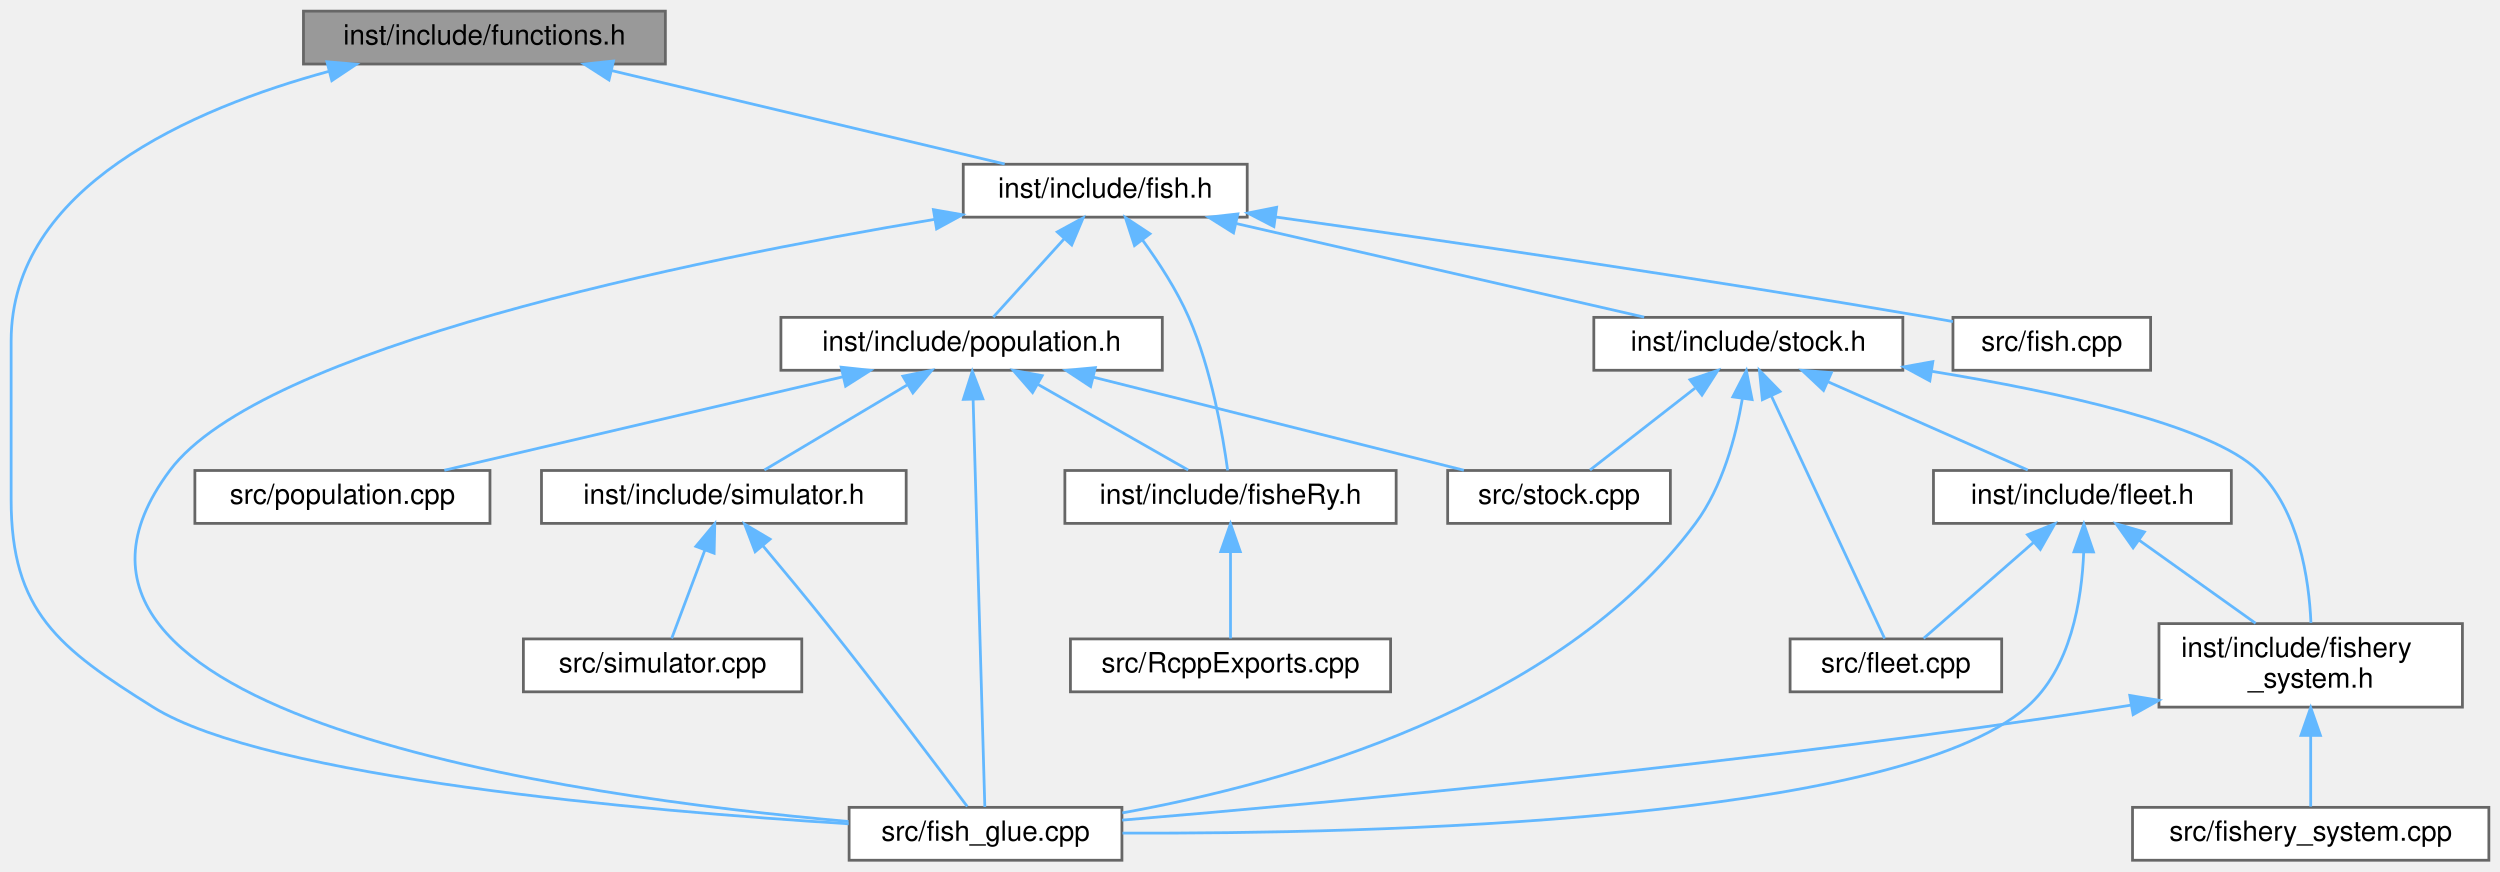
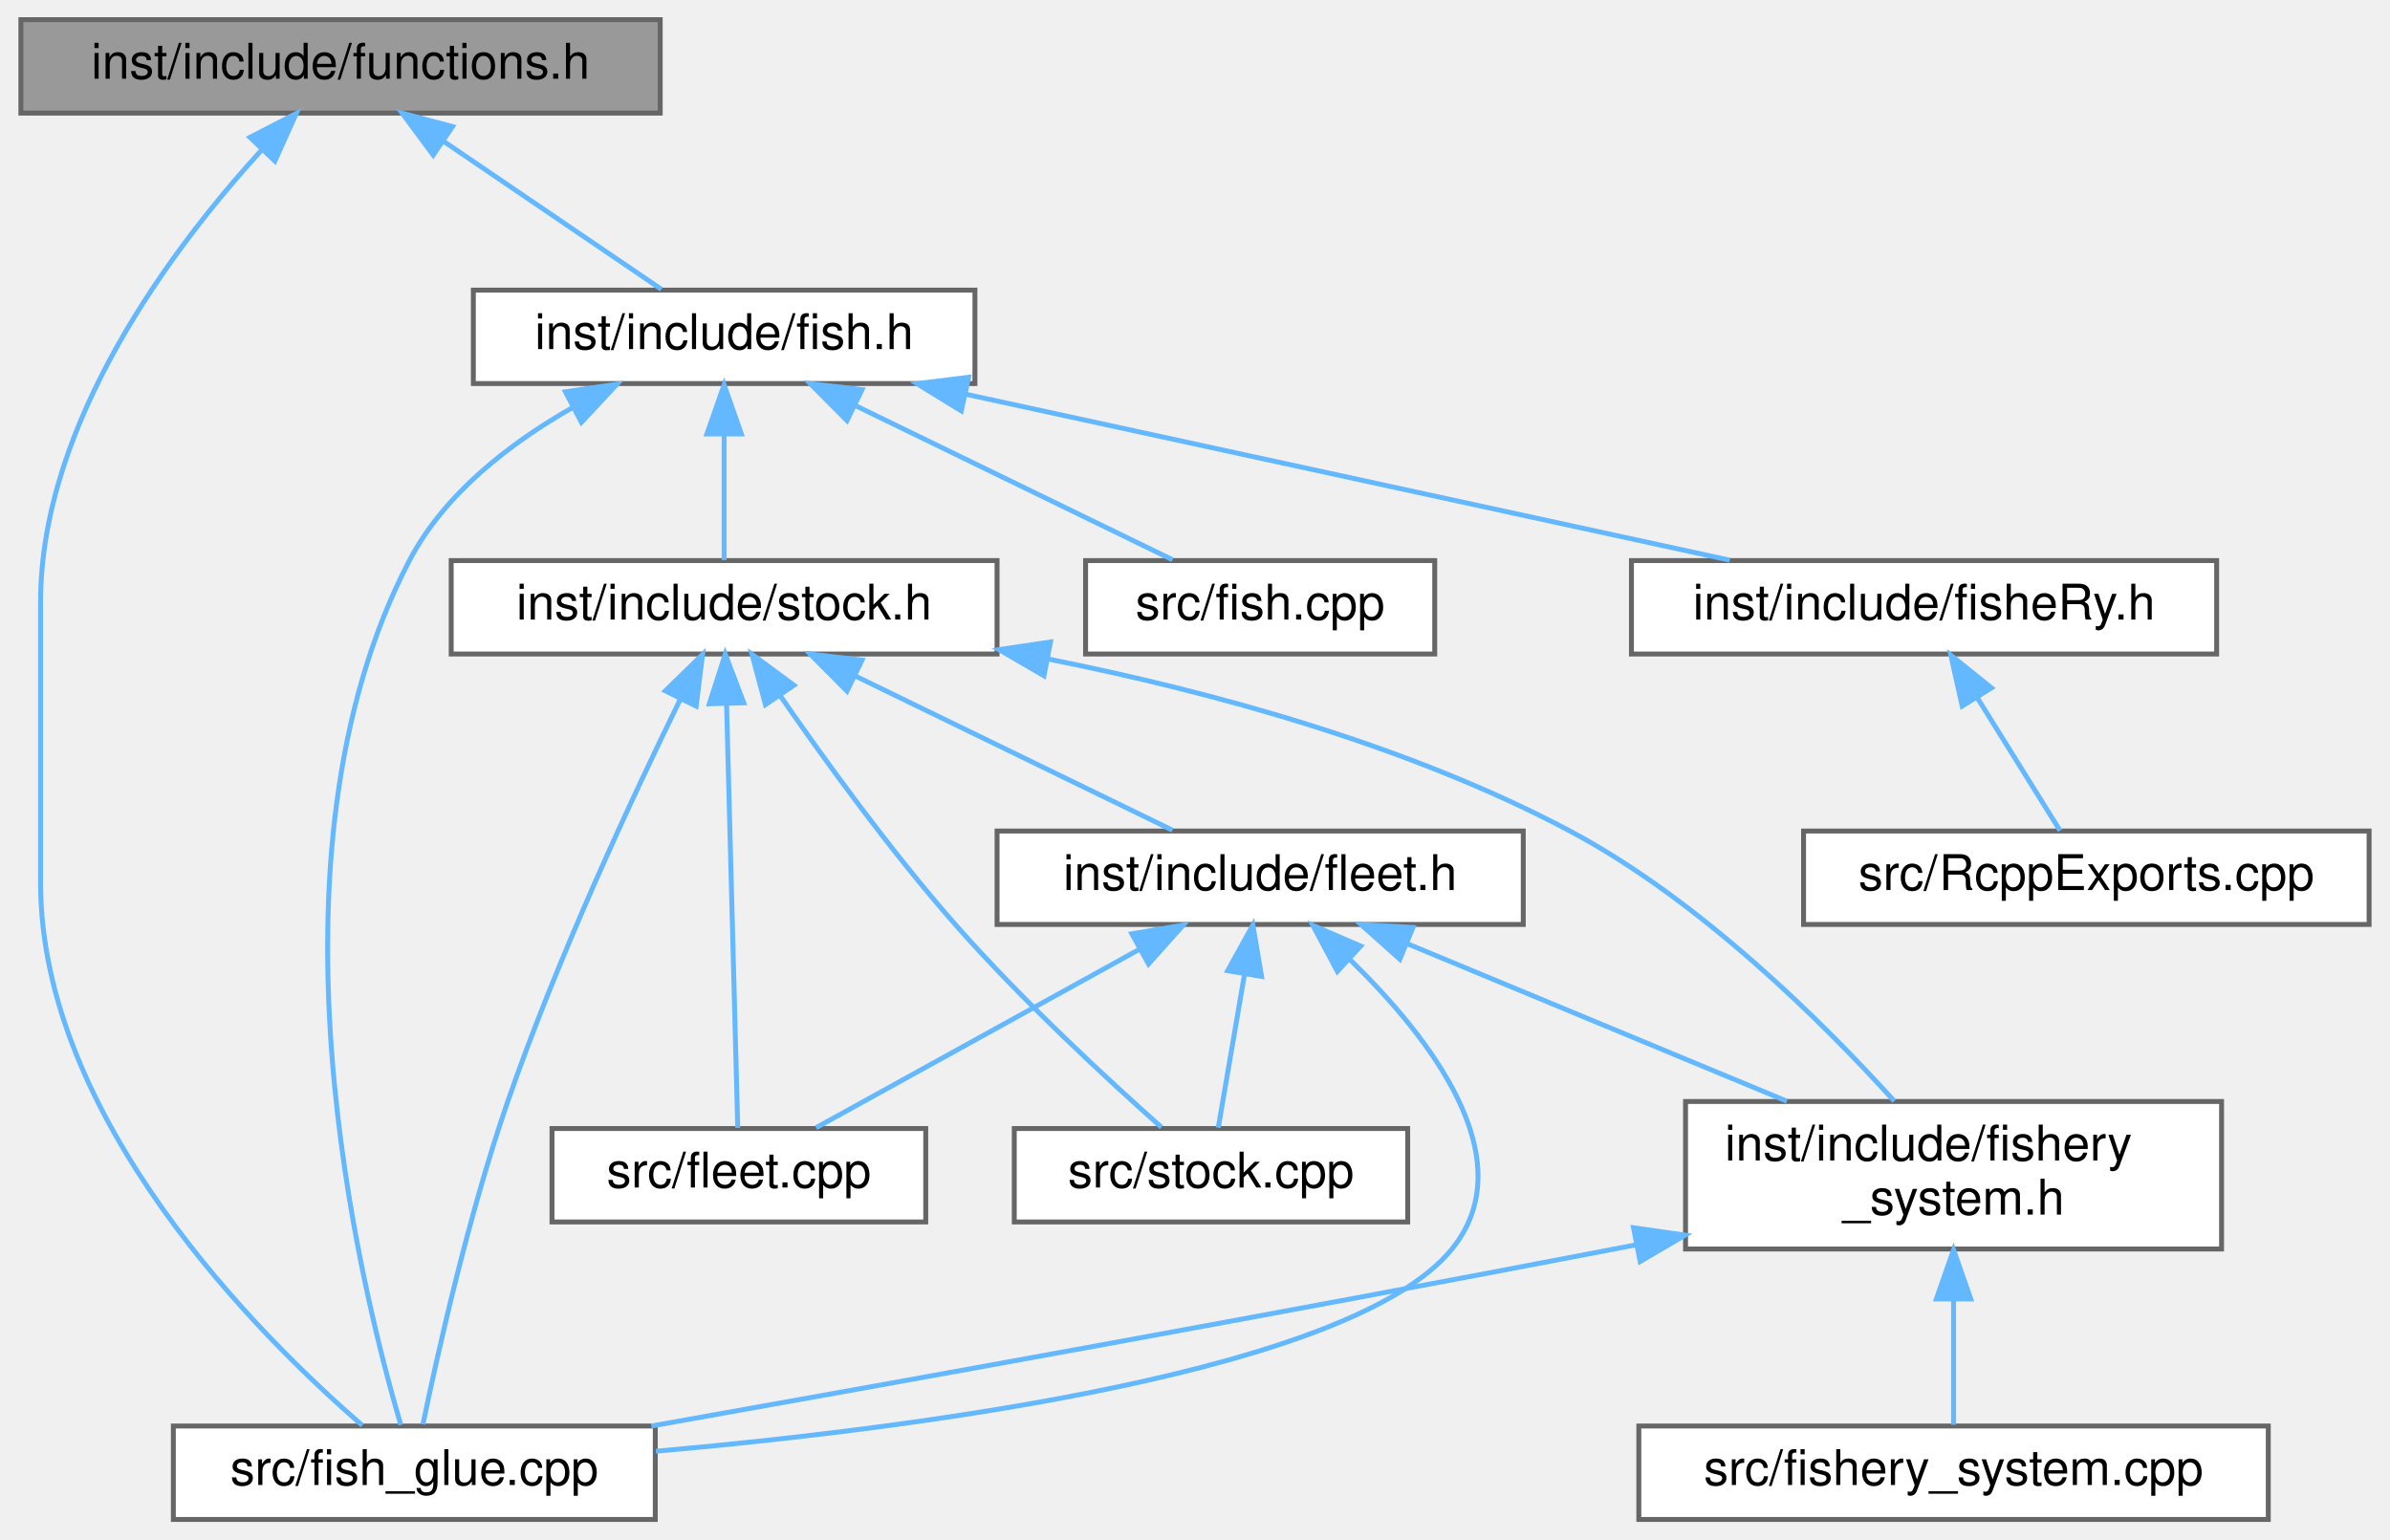
- <svg xmlns="http://www.w3.org/2000/svg" xmlns:xlink="http://www.w3.org/1999/xlink" width="898pt" height="313pt" viewBox="0.00 0.00 898.00 313.00">
+ <svg xmlns="http://www.w3.org/2000/svg" xmlns:xlink="http://www.w3.org/1999/xlink" width="486pt" height="313pt" viewBox="0.00 0.00 485.50 313.00">
  <g id="graph0" class="graph" transform="scale(1 1) rotate(0) translate(4 309)">
    <g id="Node000001" class="node">
      <g id="a_Node000001">
        <a xlink:title=" ">
-           <polygon fill="#999999" stroke="#666666" points="235,-305 105,-305 105,-286 235,-286 235,-305" />
-           <text text-anchor="middle" x="170" y="-293" font-family="Helvetica,sans-Serif" font-size="10.00">inst/include/functions.h</text>
+           <polygon fill="#999999" stroke="#666666" points="130,-305 0,-305 0,-286 130,-286 130,-305" />
+           <text text-anchor="middle" x="65" y="-293" font-family="Helvetica,sans-Serif" font-size="10.00">inst/include/functions.h</text>
        </a>
      </g>
    </g>
    <g id="Node000002" class="node">
      <g id="a_Node000002">
        <a xlink:href="fish_8h.html" target="_top" xlink:title=" ">
-           <polygon fill="white" stroke="#666666" points="444,-250 342,-250 342,-231 444,-231 444,-250" />
-           <text text-anchor="middle" x="393" y="-238" font-family="Helvetica,sans-Serif" font-size="10.00">inst/include/fish.h</text>
+           <polygon fill="white" stroke="#666666" points="194,-250 92,-250 92,-231 194,-231 194,-250" />
+           <text text-anchor="middle" x="143" y="-238" font-family="Helvetica,sans-Serif" font-size="10.00">inst/include/fish.h</text>
        </a>
      </g>
    </g>
    <g id="edge1_Node000001_Node000002" class="edge">
      <g id="a_edge1_Node000001_Node000002">
        <a xlink:title=" ">
-           <path fill="none" stroke="#63b8ff" d="M215.75,-283.63C257.52,-273.7 318.45,-259.22 356.89,-250.08" />
-           <polygon fill="#63b8ff" stroke="#63b8ff" points="214.75,-280.27 205.83,-285.98 216.37,-287.08 214.75,-280.27" />
+           <path fill="none" stroke="#63b8ff" d="M86.12,-280.15C100.21,-270.57 118.29,-258.29 130.24,-250.17" />
+           <polygon fill="#63b8ff" stroke="#63b8ff" points="83.84,-277.47 77.53,-285.98 87.77,-283.26 83.84,-277.47" />
        </a>
      </g>
    </g>
    <g id="Node000007" class="node">
      <g id="a_Node000007">
        <a xlink:href="fish__glue_8cpp.html" target="_top" xlink:title=" ">
-           <polygon fill="white" stroke="#666666" points="399,-19 301,-19 301,0 399,0 399,-19" />
-           <text text-anchor="middle" x="350" y="-7" font-family="Helvetica,sans-Serif" font-size="10.00">src/fish_glue.cpp</text>
-         </a>
-       </g>
-     </g>
-     <g id="edge25_Node000001_Node000007" class="edge">
-       <g id="a_edge25_Node000001_Node000007">
-         <a xlink:title=" ">
-           <path fill="none" stroke="#63b8ff" d="M114.31,-283.42C64.73,-269.93 0,-241.74 0,-186.5 0,-186.5 0,-186.5 0,-129.5 0,-89.37 16.98,-76.28 51,-55 91.71,-29.53 227.01,-17.73 300.86,-13.08" />
-           <polygon fill="#63b8ff" stroke="#63b8ff" points="113.44,-286.81 124,-285.92 115.19,-280.03 113.44,-286.81" />
+           <polygon fill="white" stroke="#666666" points="129,-19 31,-19 31,0 129,0 129,-19" />
+           <text text-anchor="middle" x="80" y="-7" font-family="Helvetica,sans-Serif" font-size="10.00">src/fish_glue.cpp</text>
+         </a>
+       </g>
+     </g>
+     <g id="edge18_Node000001_Node000007" class="edge">
+       <g id="a_edge18_Node000001_Node000007">
+         <a xlink:title=" ">
+           <path fill="none" stroke="#63b8ff" d="M48.89,-278.43C30.82,-258.62 4,-223.05 4,-186.5 4,-186.5 4,-186.5 4,-129.5 4,-81.45 48.55,-37.22 69.43,-19.13" />
+           <polygon fill="#63b8ff" stroke="#63b8ff" points="46.58,-281.07 56,-285.92 51.65,-276.25 46.58,-281.07" />
        </a>
      </g>
    </g>
    <g id="Node000003" class="node">
      <g id="a_Node000003">
        <a xlink:href="fisheRy_8h.html" target="_top" xlink:title=" ">
-           <polygon fill="white" stroke="#666666" points="497.5,-140 378.5,-140 378.5,-121 497.5,-121 497.5,-140" />
-           <text text-anchor="middle" x="438" y="-128" font-family="Helvetica,sans-Serif" font-size="10.00">inst/include/fisheRy.h</text>
+           <polygon fill="white" stroke="#666666" points="446.5,-195 327.5,-195 327.5,-176 446.5,-176 446.5,-195" />
+           <text text-anchor="middle" x="387" y="-183" font-family="Helvetica,sans-Serif" font-size="10.00">inst/include/fisheRy.h</text>
        </a>
      </g>
    </g>
    <g id="edge2_Node000002_Node000003" class="edge">
      <g id="a_edge2_Node000002_Node000003">
        <a xlink:title=" ">
-           <path fill="none" stroke="#63b8ff" d="M406.4,-222.76C412.24,-214.76 418.71,-204.8 423,-195 431.18,-176.32 435.27,-152.52 436.98,-140.03" />
-           <polygon fill="#63b8ff" stroke="#63b8ff" points="403.51,-220.78 400.23,-230.86 409.07,-225.03 403.51,-220.78" />
+           <path fill="none" stroke="#63b8ff" d="M192.19,-228.82C237.92,-218.88 305.16,-204.28 347.49,-195.08" />
+           <polygon fill="#63b8ff" stroke="#63b8ff" points="191.23,-225.44 182.2,-230.98 192.72,-232.28 191.23,-225.44" />
        </a>
      </g>
    </g>
    <g id="Node000005" class="node">
      <g id="a_Node000005">
-         <a xlink:href="population_8h.html" target="_top" xlink:title=" ">
-           <polygon fill="white" stroke="#666666" points="413.5,-195 276.5,-195 276.5,-176 413.5,-176 413.5,-195" />
-           <text text-anchor="middle" x="345" y="-183" font-family="Helvetica,sans-Serif" font-size="10.00">inst/include/population.h</text>
+         <a xlink:href="stock_8h.html" target="_top" xlink:title=" ">
+           <polygon fill="white" stroke="#666666" points="198.5,-195 87.5,-195 87.5,-176 198.5,-176 198.5,-195" />
+           <text text-anchor="middle" x="143" y="-183" font-family="Helvetica,sans-Serif" font-size="10.00">inst/include/stock.h</text>
        </a>
      </g>
    </g>
    <g id="edge4_Node000002_Node000005" class="edge">
      <g id="a_edge4_Node000002_Node000005">
        <a xlink:title=" ">
-           <path fill="none" stroke="#63b8ff" d="M378.27,-223.24C369.86,-213.95 359.65,-202.68 352.78,-195.09" />
-           <polygon fill="#63b8ff" stroke="#63b8ff" points="375.77,-225.69 385.07,-230.75 380.96,-220.99 375.77,-225.69" />
-         </a>
-       </g>
-     </g>
-     <g id="edge24_Node000002_Node000007" class="edge">
-       <g id="a_edge24_Node000002_Node000007">
-         <a xlink:title=" ">
-           <path fill="none" stroke="#63b8ff" d="M331.63,-230.2C243.99,-215.53 89.91,-184.07 57,-140 -8.72,-51.99 201.35,-22.7 300.8,-13.91" />
-           <polygon fill="#63b8ff" stroke="#63b8ff" points="331.28,-233.69 341.72,-231.87 332.42,-226.79 331.28,-233.69" />
-         </a>
-       </g>
-     </g>
-     <g id="Node000011" class="node">
-       <g id="a_Node000011">
-         <a xlink:href="stock_8h.html" target="_top" xlink:title=" ">
-           <polygon fill="white" stroke="#666666" points="679.5,-195 568.5,-195 568.5,-176 679.5,-176 679.5,-195" />
-           <text text-anchor="middle" x="624" y="-183" font-family="Helvetica,sans-Serif" font-size="10.00">inst/include/stock.h</text>
-         </a>
-       </g>
-     </g>
-     <g id="edge12_Node000002_Node000011" class="edge">
-       <g id="a_edge12_Node000002_Node000011">
-         <a xlink:title=" ">
-           <path fill="none" stroke="#63b8ff" d="M440.11,-228.69C483.39,-218.76 546.69,-204.24 586.59,-195.08" />
-           <polygon fill="#63b8ff" stroke="#63b8ff" points="439.08,-225.34 430.11,-230.98 440.64,-232.16 439.08,-225.34" />
-         </a>
-       </g>
-     </g>
-     <g id="Node000016" class="node">
-       <g id="a_Node000016">
+           <path fill="none" stroke="#63b8ff" d="M143,-220.66C143,-211.93 143,-201.99 143,-195.09" />
+           <polygon fill="#63b8ff" stroke="#63b8ff" points="139.5,-220.75 143,-230.75 146.5,-220.75 139.5,-220.75" />
+         </a>
+       </g>
+     </g>
+     <g id="edge17_Node000002_Node000007" class="edge">
+       <g id="a_edge17_Node000002_Node000007">
+         <a xlink:title=" ">
+           <path fill="none" stroke="#63b8ff" d="M112.19,-226.13C99.49,-218.9 86.11,-208.61 79,-195 47.4,-134.53 69.08,-46.96 77.25,-19.25" />
+           <polygon fill="#63b8ff" stroke="#63b8ff" points="110.73,-229.32 121.21,-230.87 113.98,-223.12 110.73,-229.32" />
+         </a>
+       </g>
+     </g>
+     <g id="Node000012" class="node">
+       <g id="a_Node000012">
        <a xlink:href="fish_8cpp.html" target="_top" xlink:title=" ">
-           <polygon fill="white" stroke="#666666" points="768.5,-195 697.5,-195 697.5,-176 768.5,-176 768.5,-195" />
-           <text text-anchor="middle" x="733" y="-183" font-family="Helvetica,sans-Serif" font-size="10.00">src/fish.cpp</text>
-         </a>
-       </g>
-     </g>
-     <g id="edge23_Node000002_Node000016" class="edge">
-       <g id="a_edge23_Node000002_Node000016">
-         <a xlink:title=" ">
-           <path fill="none" stroke="#63b8ff" d="M454.23,-231.05C514.17,-222.61 608.02,-208.9 689,-195 691.76,-194.53 694.61,-194.02 697.48,-193.49" />
-           <polygon fill="#63b8ff" stroke="#63b8ff" points="453.59,-227.61 444.17,-232.47 454.56,-234.54 453.59,-227.61" />
+           <polygon fill="white" stroke="#666666" points="287.5,-195 216.5,-195 216.5,-176 287.5,-176 287.5,-195" />
+           <text text-anchor="middle" x="252" y="-183" font-family="Helvetica,sans-Serif" font-size="10.00">src/fish.cpp</text>
+         </a>
+       </g>
+     </g>
+     <g id="edge16_Node000002_Node000012" class="edge">
+       <g id="a_edge16_Node000002_Node000012">
+         <a xlink:title=" ">
+           <path fill="none" stroke="#63b8ff" d="M169.73,-226.5C189.79,-216.75 216.68,-203.68 234.17,-195.17" />
+           <polygon fill="#63b8ff" stroke="#63b8ff" points="167.98,-223.46 160.51,-230.98 171.04,-229.76 167.98,-223.46" />
        </a>
      </g>
    </g>
    <g id="Node000004" class="node">
      <g id="a_Node000004">
        <a xlink:href="RcppExports_8cpp.html" target="_top" xlink:title=" ">
-           <polygon fill="white" stroke="#666666" points="495.5,-79.5 380.5,-79.5 380.5,-60.5 495.5,-60.5 495.5,-79.5" />
-           <text text-anchor="middle" x="438" y="-67.5" font-family="Helvetica,sans-Serif" font-size="10.00">src/RcppExports.cpp</text>
+           <polygon fill="white" stroke="#666666" points="477.5,-140 362.5,-140 362.5,-121 477.5,-121 477.5,-140" />
+           <text text-anchor="middle" x="420" y="-128" font-family="Helvetica,sans-Serif" font-size="10.00">src/RcppExports.cpp</text>
        </a>
      </g>
    </g>
    <g id="edge3_Node000003_Node000004" class="edge">
      <g id="a_edge3_Node000003_Node000004">
        <a xlink:title=" ">
-           <path fill="none" stroke="#63b8ff" d="M438,-110.66C438,-100.24 438,-87.8 438,-79.67" />
-           <polygon fill="#63b8ff" stroke="#63b8ff" points="434.5,-110.87 438,-120.87 441.5,-110.87 434.5,-110.87" />
-         </a>
-       </g>
-     </g>
-     <g id="edge5_Node000005_Node000003" class="edge">
-       <g id="a_edge5_Node000005_Node000003">
-         <a xlink:title=" ">
-           <path fill="none" stroke="#63b8ff" d="M368.75,-170.97C385.75,-161.28 408.13,-148.52 422.79,-140.17" />
-           <polygon fill="#63b8ff" stroke="#63b8ff" points="366.9,-167.99 359.94,-175.98 370.36,-174.07 366.9,-167.99" />
+           <path fill="none" stroke="#63b8ff" d="M397.83,-167.1C403.47,-158.04 410.12,-147.37 414.65,-140.09" />
+           <polygon fill="#63b8ff" stroke="#63b8ff" points="394.76,-165.41 392.45,-175.75 400.71,-169.11 394.76,-165.41" />
        </a>
      </g>
    </g>
    <g id="Node000006" class="node">
      <g id="a_Node000006">
-         <a xlink:href="simulator_8h.html" target="_top" xlink:title=" ">
-           <polygon fill="white" stroke="#666666" points="321.5,-140 190.5,-140 190.5,-121 321.5,-121 321.5,-140" />
-           <text text-anchor="middle" x="256" y="-128" font-family="Helvetica,sans-Serif" font-size="10.00">inst/include/simulator.h</text>
-         </a>
-       </g>
-     </g>
-     <g id="edge6_Node000005_Node000006" class="edge">
-       <g id="a_edge6_Node000005_Node000006">
-         <a xlink:title=" ">
-           <path fill="none" stroke="#63b8ff" d="M321.82,-170.7C305.61,-161.04 284.45,-148.44 270.56,-140.17" />
-           <polygon fill="#63b8ff" stroke="#63b8ff" points="320.32,-173.88 330.7,-175.98 323.9,-167.86 320.32,-173.88" />
-         </a>
-       </g>
-     </g>
-     <g id="edge9_Node000005_Node000007" class="edge">
-       <g id="a_edge9_Node000005_Node000007">
-         <a xlink:title=" ">
-           <path fill="none" stroke="#63b8ff" d="M345.54,-165.56C346.62,-128.12 348.98,-45.95 349.75,-19.14" />
-           <polygon fill="#63b8ff" stroke="#63b8ff" points="342.04,-165.54 345.25,-175.63 349.04,-165.74 342.04,-165.54" />
+         <a xlink:href="fishery__system_8h.html" target="_top" xlink:title=" ">
+           <polygon fill="white" stroke="#666666" points="447.5,-85 338.5,-85 338.5,-55 447.5,-55 447.5,-85" />
+           <text text-anchor="start" x="346.5" y="-73" font-family="Helvetica,sans-Serif" font-size="10.00">inst/include/fishery</text>
+           <text text-anchor="middle" x="393" y="-62" font-family="Helvetica,sans-Serif" font-size="10.00">_system.h</text>
+         </a>
+       </g>
+     </g>
+     <g id="edge5_Node000005_Node000006" class="edge">
+       <g id="a_edge5_Node000005_Node000006">
+         <a xlink:title=" ">
+           <path fill="none" stroke="#63b8ff" d="M208.94,-174.97C242.13,-168.34 282.17,-157.45 315,-140 341.66,-125.82 366.73,-100.78 380.94,-85.08" />
+           <polygon fill="#63b8ff" stroke="#63b8ff" points="208.04,-171.58 198.88,-176.89 209.36,-178.45 208.04,-171.58" />
+         </a>
+       </g>
+     </g>
+     <g id="edge13_Node000005_Node000007" class="edge">
+       <g id="a_edge13_Node000005_Node000007">
+         <a xlink:title=" ">
+           <path fill="none" stroke="#63b8ff" d="M134.04,-166.69C124.42,-147.05 109.15,-114.35 99,-85 90.97,-61.79 84.67,-33.46 81.76,-19.36" />
+           <polygon fill="#63b8ff" stroke="#63b8ff" points="131.04,-168.51 138.62,-175.91 137.31,-165.4 131.04,-168.51" />
        </a>
      </g>
    </g>
    <g id="Node000009" class="node">
      <g id="a_Node000009">
-         <a xlink:href="population_8cpp.html" target="_top" xlink:title=" ">
-           <polygon fill="white" stroke="#666666" points="172,-140 66,-140 66,-121 172,-121 172,-140" />
-           <text text-anchor="middle" x="119" y="-128" font-family="Helvetica,sans-Serif" font-size="10.00">src/population.cpp</text>
-         </a>
-       </g>
-     </g>
-     <g id="edge10_Node000005_Node000009" class="edge">
-       <g id="a_edge10_Node000005_Node000009">
-         <a xlink:title=" ">
-           <path fill="none" stroke="#63b8ff" d="M298.91,-173.69C256.56,-163.76 194.64,-149.24 155.6,-140.08" />
-           <polygon fill="#63b8ff" stroke="#63b8ff" points="298.15,-177.11 308.69,-175.98 299.75,-170.29 298.15,-177.11" />
+         <a xlink:href="fleet_8h.html" target="_top" xlink:title=" ">
+           <polygon fill="white" stroke="#666666" points="305.5,-140 198.5,-140 198.5,-121 305.5,-121 305.5,-140" />
+           <text text-anchor="middle" x="252" y="-128" font-family="Helvetica,sans-Serif" font-size="10.00">inst/include/fleet.h</text>
+         </a>
+       </g>
+     </g>
+     <g id="edge8_Node000005_Node000009" class="edge">
+       <g id="a_edge8_Node000005_Node000009">
+         <a xlink:title=" ">
+           <path fill="none" stroke="#63b8ff" d="M169.73,-171.5C189.79,-161.75 216.68,-148.68 234.17,-140.17" />
+           <polygon fill="#63b8ff" stroke="#63b8ff" points="167.98,-168.46 160.51,-175.98 171.04,-174.76 167.98,-168.46" />
        </a>
      </g>
    </g>
    <g id="Node000010" class="node">
      <g id="a_Node000010">
+         <a xlink:href="fleet_8cpp.html" target="_top" xlink:title=" ">
+           <polygon fill="white" stroke="#666666" points="184,-79.5 108,-79.5 108,-60.5 184,-60.5 184,-79.5" />
+           <text text-anchor="middle" x="146" y="-67.5" font-family="Helvetica,sans-Serif" font-size="10.00">src/fleet.cpp</text>
+         </a>
+       </g>
+     </g>
+     <g id="edge14_Node000005_Node000010" class="edge">
+       <g id="a_edge14_Node000005_Node000010">
+         <a xlink:title=" ">
+           <path fill="none" stroke="#63b8ff" d="M143.5,-165.65C144.16,-140.74 145.29,-97.88 145.77,-79.63" />
+           <polygon fill="#63b8ff" stroke="#63b8ff" points="139.99,-165.88 143.23,-175.97 146.99,-166.07 139.99,-165.88" />
+         </a>
+       </g>
+     </g>
+     <g id="Node000011" class="node">
+       <g id="a_Node000011">
        <a xlink:href="stock_8cpp.html" target="_top" xlink:title=" ">
-           <polygon fill="white" stroke="#666666" points="596,-140 516,-140 516,-121 596,-121 596,-140" />
-           <text text-anchor="middle" x="556" y="-128" font-family="Helvetica,sans-Serif" font-size="10.00">src/stock.cpp</text>
-         </a>
-       </g>
-     </g>
-     <g id="edge11_Node000005_Node000010" class="edge">
-       <g id="a_edge11_Node000005_Node000010">
-         <a xlink:title=" ">
-           <path fill="none" stroke="#63b8ff" d="M388.79,-173.5C428.3,-163.58 485.62,-149.18 521.83,-140.08" />
-           <polygon fill="#63b8ff" stroke="#63b8ff" points="387.75,-170.15 378.9,-175.98 389.45,-176.94 387.75,-170.15" />
-         </a>
-       </g>
-     </g>
-     <g id="edge7_Node000006_Node000007" class="edge">
-       <g id="a_edge7_Node000006_Node000007">
-         <a xlink:title=" ">
-           <path fill="none" stroke="#63b8ff" d="M270.09,-112.89C277.06,-104.58 285.56,-94.33 293,-85 311.69,-61.58 332.96,-33.34 343.44,-19.31" />
-           <polygon fill="#63b8ff" stroke="#63b8ff" points="267.25,-110.82 263.48,-120.72 272.6,-115.33 267.25,-110.82" />
+           <polygon fill="white" stroke="#666666" points="282,-79.5 202,-79.5 202,-60.5 282,-60.5 282,-79.5" />
+           <text text-anchor="middle" x="242" y="-67.5" font-family="Helvetica,sans-Serif" font-size="10.00">src/stock.cpp</text>
+         </a>
+       </g>
+     </g>
+     <g id="edge15_Node000005_Node000011" class="edge">
+       <g id="a_edge15_Node000005_Node000011">
+         <a xlink:title=" ">
+           <path fill="none" stroke="#63b8ff" d="M154.47,-167.42C163.56,-154.29 176.88,-135.92 190,-121 203.56,-105.57 221.09,-89.39 231.93,-79.75" />
+           <polygon fill="#63b8ff" stroke="#63b8ff" points="151.4,-165.7 148.66,-175.94 157.19,-169.65 151.4,-165.7" />
+         </a>
+       </g>
+     </g>
+     <g id="edge6_Node000006_Node000007" class="edge">
+       <g id="a_edge6_Node000006_Node000007">
+         <a xlink:title=" ">
+           <path fill="none" stroke="#63b8ff" d="M328.43,-55.86C326.94,-55.57 325.46,-55.28 324,-55 256.14,-41.93 177.46,-27.76 128.2,-19" />
+           <polygon fill="#63b8ff" stroke="#63b8ff" points="327.92,-59.32 338.41,-57.82 329.27,-52.46 327.92,-59.32" />
        </a>
      </g>
    </g>
    <g id="Node000008" class="node">
      <g id="a_Node000008">
-         <a xlink:href="simulator_8cpp.html" target="_top" xlink:title=" ">
-           <polygon fill="white" stroke="#666666" points="284,-79.5 184,-79.5 184,-60.5 284,-60.5 284,-79.5" />
-           <text text-anchor="middle" x="234" y="-67.5" font-family="Helvetica,sans-Serif" font-size="10.00">src/simulator.cpp</text>
-         </a>
-       </g>
-     </g>
-     <g id="edge8_Node000006_Node000008" class="edge">
-       <g id="a_edge8_Node000006_Node000008">
-         <a xlink:title=" ">
-           <path fill="none" stroke="#63b8ff" d="M249.16,-111.32C245.2,-100.78 240.38,-87.98 237.26,-79.67" />
-           <polygon fill="#63b8ff" stroke="#63b8ff" points="245.96,-112.74 252.75,-120.87 252.51,-110.28 245.96,-112.74" />
-         </a>
-       </g>
-     </g>
-     <g id="edge20_Node000011_Node000007" class="edge">
-       <g id="a_edge20_Node000011_Node000007">
-         <a xlink:title=" ">
-           <path fill="none" stroke="#63b8ff" d="M621.86,-165.79C619.54,-152.27 614.76,-134.13 605,-121 555.72,-54.68 458.26,-27.64 399.13,-17.01" />
-           <polygon fill="#63b8ff" stroke="#63b8ff" points="618.42,-166.45 623.29,-175.86 625.35,-165.47 618.42,-166.45" />
-         </a>
-       </g>
-     </g>
-     <g id="edge22_Node000011_Node000010" class="edge">
-       <g id="a_edge22_Node000011_Node000010">
-         <a xlink:title=" ">
-           <path fill="none" stroke="#63b8ff" d="M604.88,-169.6C592.7,-160.11 577.34,-148.13 567.12,-140.17" />
-           <polygon fill="#63b8ff" stroke="#63b8ff" points="603.04,-172.6 613.07,-175.98 607.34,-167.08 603.04,-172.6" />
-         </a>
-       </g>
-     </g>
-     <g id="Node000012" class="node">
-       <g id="a_Node000012">
-         <a xlink:href="fishery__system_8h.html" target="_top" xlink:title=" ">
-           <polygon fill="white" stroke="#666666" points="880.5,-85 771.5,-85 771.5,-55 880.5,-55 880.5,-85" />
-           <text text-anchor="start" x="779.5" y="-73" font-family="Helvetica,sans-Serif" font-size="10.00">inst/include/fishery</text>
-           <text text-anchor="middle" x="826" y="-62" font-family="Helvetica,sans-Serif" font-size="10.00">_system.h</text>
-         </a>
-       </g>
-     </g>
-     <g id="edge13_Node000011_Node000012" class="edge">
-       <g id="a_edge13_Node000011_Node000012">
-         <a xlink:title=" ">
-           <path fill="none" stroke="#63b8ff" d="M689.96,-175.61C735.31,-168.21 790.26,-156.25 807,-140 821.8,-125.64 825.4,-100.89 826.09,-85.26" />
-           <polygon fill="#63b8ff" stroke="#63b8ff" points="689.19,-172.19 679.86,-177.22 690.28,-179.11 689.19,-172.19" />
-         </a>
-       </g>
-     </g>
-     <g id="Node000014" class="node">
-       <g id="a_Node000014">
-         <a xlink:href="fleet_8h.html" target="_top" xlink:title=" ">
-           <polygon fill="white" stroke="#666666" points="797.5,-140 690.5,-140 690.5,-121 797.5,-121 797.5,-140" />
-           <text text-anchor="middle" x="744" y="-128" font-family="Helvetica,sans-Serif" font-size="10.00">inst/include/fleet.h</text>
-         </a>
-       </g>
-     </g>
-     <g id="edge16_Node000011_Node000014" class="edge">
-       <g id="a_edge16_Node000011_Node000014">
-         <a xlink:title=" ">
-           <path fill="none" stroke="#63b8ff" d="M652.53,-171.9C674.7,-162.11 704.85,-148.79 724.37,-140.17" />
-           <polygon fill="#63b8ff" stroke="#63b8ff" points="651.01,-168.74 643.28,-175.98 653.84,-175.15 651.01,-168.74" />
-         </a>
-       </g>
-     </g>
-     <g id="Node000015" class="node">
-       <g id="a_Node000015">
-         <a xlink:href="fleet_8cpp.html" target="_top" xlink:title=" ">
-           <polygon fill="white" stroke="#666666" points="715,-79.5 639,-79.5 639,-60.5 715,-60.5 715,-79.5" />
-           <text text-anchor="middle" x="677" y="-67.5" font-family="Helvetica,sans-Serif" font-size="10.00">src/fleet.cpp</text>
-         </a>
-       </g>
-     </g>
-     <g id="edge21_Node000011_Node000015" class="edge">
-       <g id="a_edge21_Node000011_Node000015">
-         <a xlink:title=" ">
-           <path fill="none" stroke="#63b8ff" d="M632.33,-166.66C643.89,-141.91 664.33,-98.13 672.97,-79.63" />
-           <polygon fill="#63b8ff" stroke="#63b8ff" points="629.04,-165.43 627.98,-175.97 635.39,-168.39 629.04,-165.43" />
-         </a>
-       </g>
-     </g>
-     <g id="edge14_Node000012_Node000007" class="edge">
-       <g id="a_edge14_Node000012_Node000007">
-         <a xlink:title=" ">
-           <path fill="none" stroke="#63b8ff" d="M761.46,-55.72C759.96,-55.47 758.47,-55.23 757,-55 628.47,-34.98 475.72,-20.84 399.06,-14.41" />
-           <polygon fill="#63b8ff" stroke="#63b8ff" points="761.02,-59.19 771.47,-57.46 762.22,-52.3 761.02,-59.19" />
-         </a>
-       </g>
-     </g>
-     <g id="Node000013" class="node">
-       <g id="a_Node000013">
        <a xlink:href="fishery__system_8cpp.html" target="_top" xlink:title=" ">
-           <polygon fill="white" stroke="#666666" points="890,-19 762,-19 762,0 890,0 890,-19" />
-           <text text-anchor="middle" x="826" y="-7" font-family="Helvetica,sans-Serif" font-size="10.00">src/fishery_system.cpp</text>
-         </a>
-       </g>
-     </g>
-     <g id="edge15_Node000012_Node000013" class="edge">
-       <g id="a_edge15_Node000012_Node000013">
-         <a xlink:title=" ">
-           <path fill="none" stroke="#63b8ff" d="M826,-44.75C826,-35.72 826,-26.03 826,-19.27" />
-           <polygon fill="#63b8ff" stroke="#63b8ff" points="822.5,-44.84 826,-54.84 829.5,-44.84 822.5,-44.84" />
-         </a>
-       </g>
-     </g>
-     <g id="edge18_Node000014_Node000007" class="edge">
-       <g id="a_edge18_Node000014_Node000007">
-         <a xlink:title=" ">
-           <path fill="none" stroke="#63b8ff" d="M744.47,-110.76C743.8,-93.56 739.86,-68.73 724,-55 676.48,-13.86 489.41,-9.42 399.19,-9.75" />
-           <polygon fill="#63b8ff" stroke="#63b8ff" points="740.97,-110.79 744.53,-120.77 747.97,-110.75 740.97,-110.79" />
-         </a>
-       </g>
-     </g>
-     <g id="edge17_Node000014_Node000012" class="edge">
-       <g id="a_edge17_Node000014_Node000012">
-         <a xlink:title=" ">
-           <path fill="none" stroke="#63b8ff" d="M764.28,-115.03C777.08,-105.9 793.52,-94.17 806.22,-85.11" />
-           <polygon fill="#63b8ff" stroke="#63b8ff" points="762.21,-112.21 756.1,-120.87 766.27,-117.91 762.21,-112.21" />
-         </a>
-       </g>
-     </g>
-     <g id="edge19_Node000014_Node000015" class="edge">
-       <g id="a_edge19_Node000014_Node000015">
-         <a xlink:title=" ">
-           <path fill="none" stroke="#63b8ff" d="M726.5,-114.22C713.9,-103.21 697.33,-88.75 686.93,-79.67" />
-           <polygon fill="#63b8ff" stroke="#63b8ff" points="724.28,-116.93 734.11,-120.87 728.88,-111.65 724.28,-116.93" />
+           <polygon fill="white" stroke="#666666" points="457,-19 329,-19 329,0 457,0 457,-19" />
+           <text text-anchor="middle" x="393" y="-7" font-family="Helvetica,sans-Serif" font-size="10.00">src/fishery_system.cpp</text>
+         </a>
+       </g>
+     </g>
+     <g id="edge7_Node000006_Node000008" class="edge">
+       <g id="a_edge7_Node000006_Node000008">
+         <a xlink:title=" ">
+           <path fill="none" stroke="#63b8ff" d="M393,-44.75C393,-35.72 393,-26.03 393,-19.27" />
+           <polygon fill="#63b8ff" stroke="#63b8ff" points="389.5,-44.84 393,-54.84 396.5,-44.84 389.5,-44.84" />
+         </a>
+       </g>
+     </g>
+     <g id="edge9_Node000009_Node000006" class="edge">
+       <g id="a_edge9_Node000009_Node000006">
+         <a xlink:title=" ">
+           <path fill="none" stroke="#63b8ff" d="M281.93,-117.08C304.54,-107.7 335.58,-94.82 359.1,-85.06" />
+           <polygon fill="#63b8ff" stroke="#63b8ff" points="280.4,-113.93 272.5,-120.99 283.08,-120.39 280.4,-113.93" />
+         </a>
+       </g>
+     </g>
+     <g id="edge10_Node000009_Node000007" class="edge">
+       <g id="a_edge10_Node000009_Node000007">
+         <a xlink:title=" ">
+           <path fill="none" stroke="#63b8ff" d="M270.33,-113.79C286.63,-97.92 305.78,-73.22 291,-55 271.01,-30.36 184.99,-18.84 129.14,-13.87" />
+           <polygon fill="#63b8ff" stroke="#63b8ff" points="267.7,-111.45 262.72,-120.8 272.45,-116.6 267.7,-111.45" />
+         </a>
+       </g>
+     </g>
+     <g id="edge11_Node000009_Node000010" class="edge">
+       <g id="a_edge11_Node000009_Node000010">
+         <a xlink:title=" ">
+           <path fill="none" stroke="#63b8ff" d="M227.4,-115.92C207.14,-104.74 179.03,-89.23 161.7,-79.67" />
+           <polygon fill="#63b8ff" stroke="#63b8ff" points="225.91,-119.1 236.36,-120.87 229.3,-112.97 225.91,-119.1" />
+         </a>
+       </g>
+     </g>
+     <g id="edge12_Node000009_Node000011" class="edge">
+       <g id="a_edge12_Node000009_Node000011">
+         <a xlink:title=" ">
+           <path fill="none" stroke="#63b8ff" d="M248.84,-110.99C247.04,-100.51 244.89,-87.89 243.48,-79.67" />
+           <polygon fill="#63b8ff" stroke="#63b8ff" points="245.39,-111.6 250.52,-120.87 252.29,-110.42 245.39,-111.6" />
        </a>
      </g>
    </g>
  </g>
</svg>
